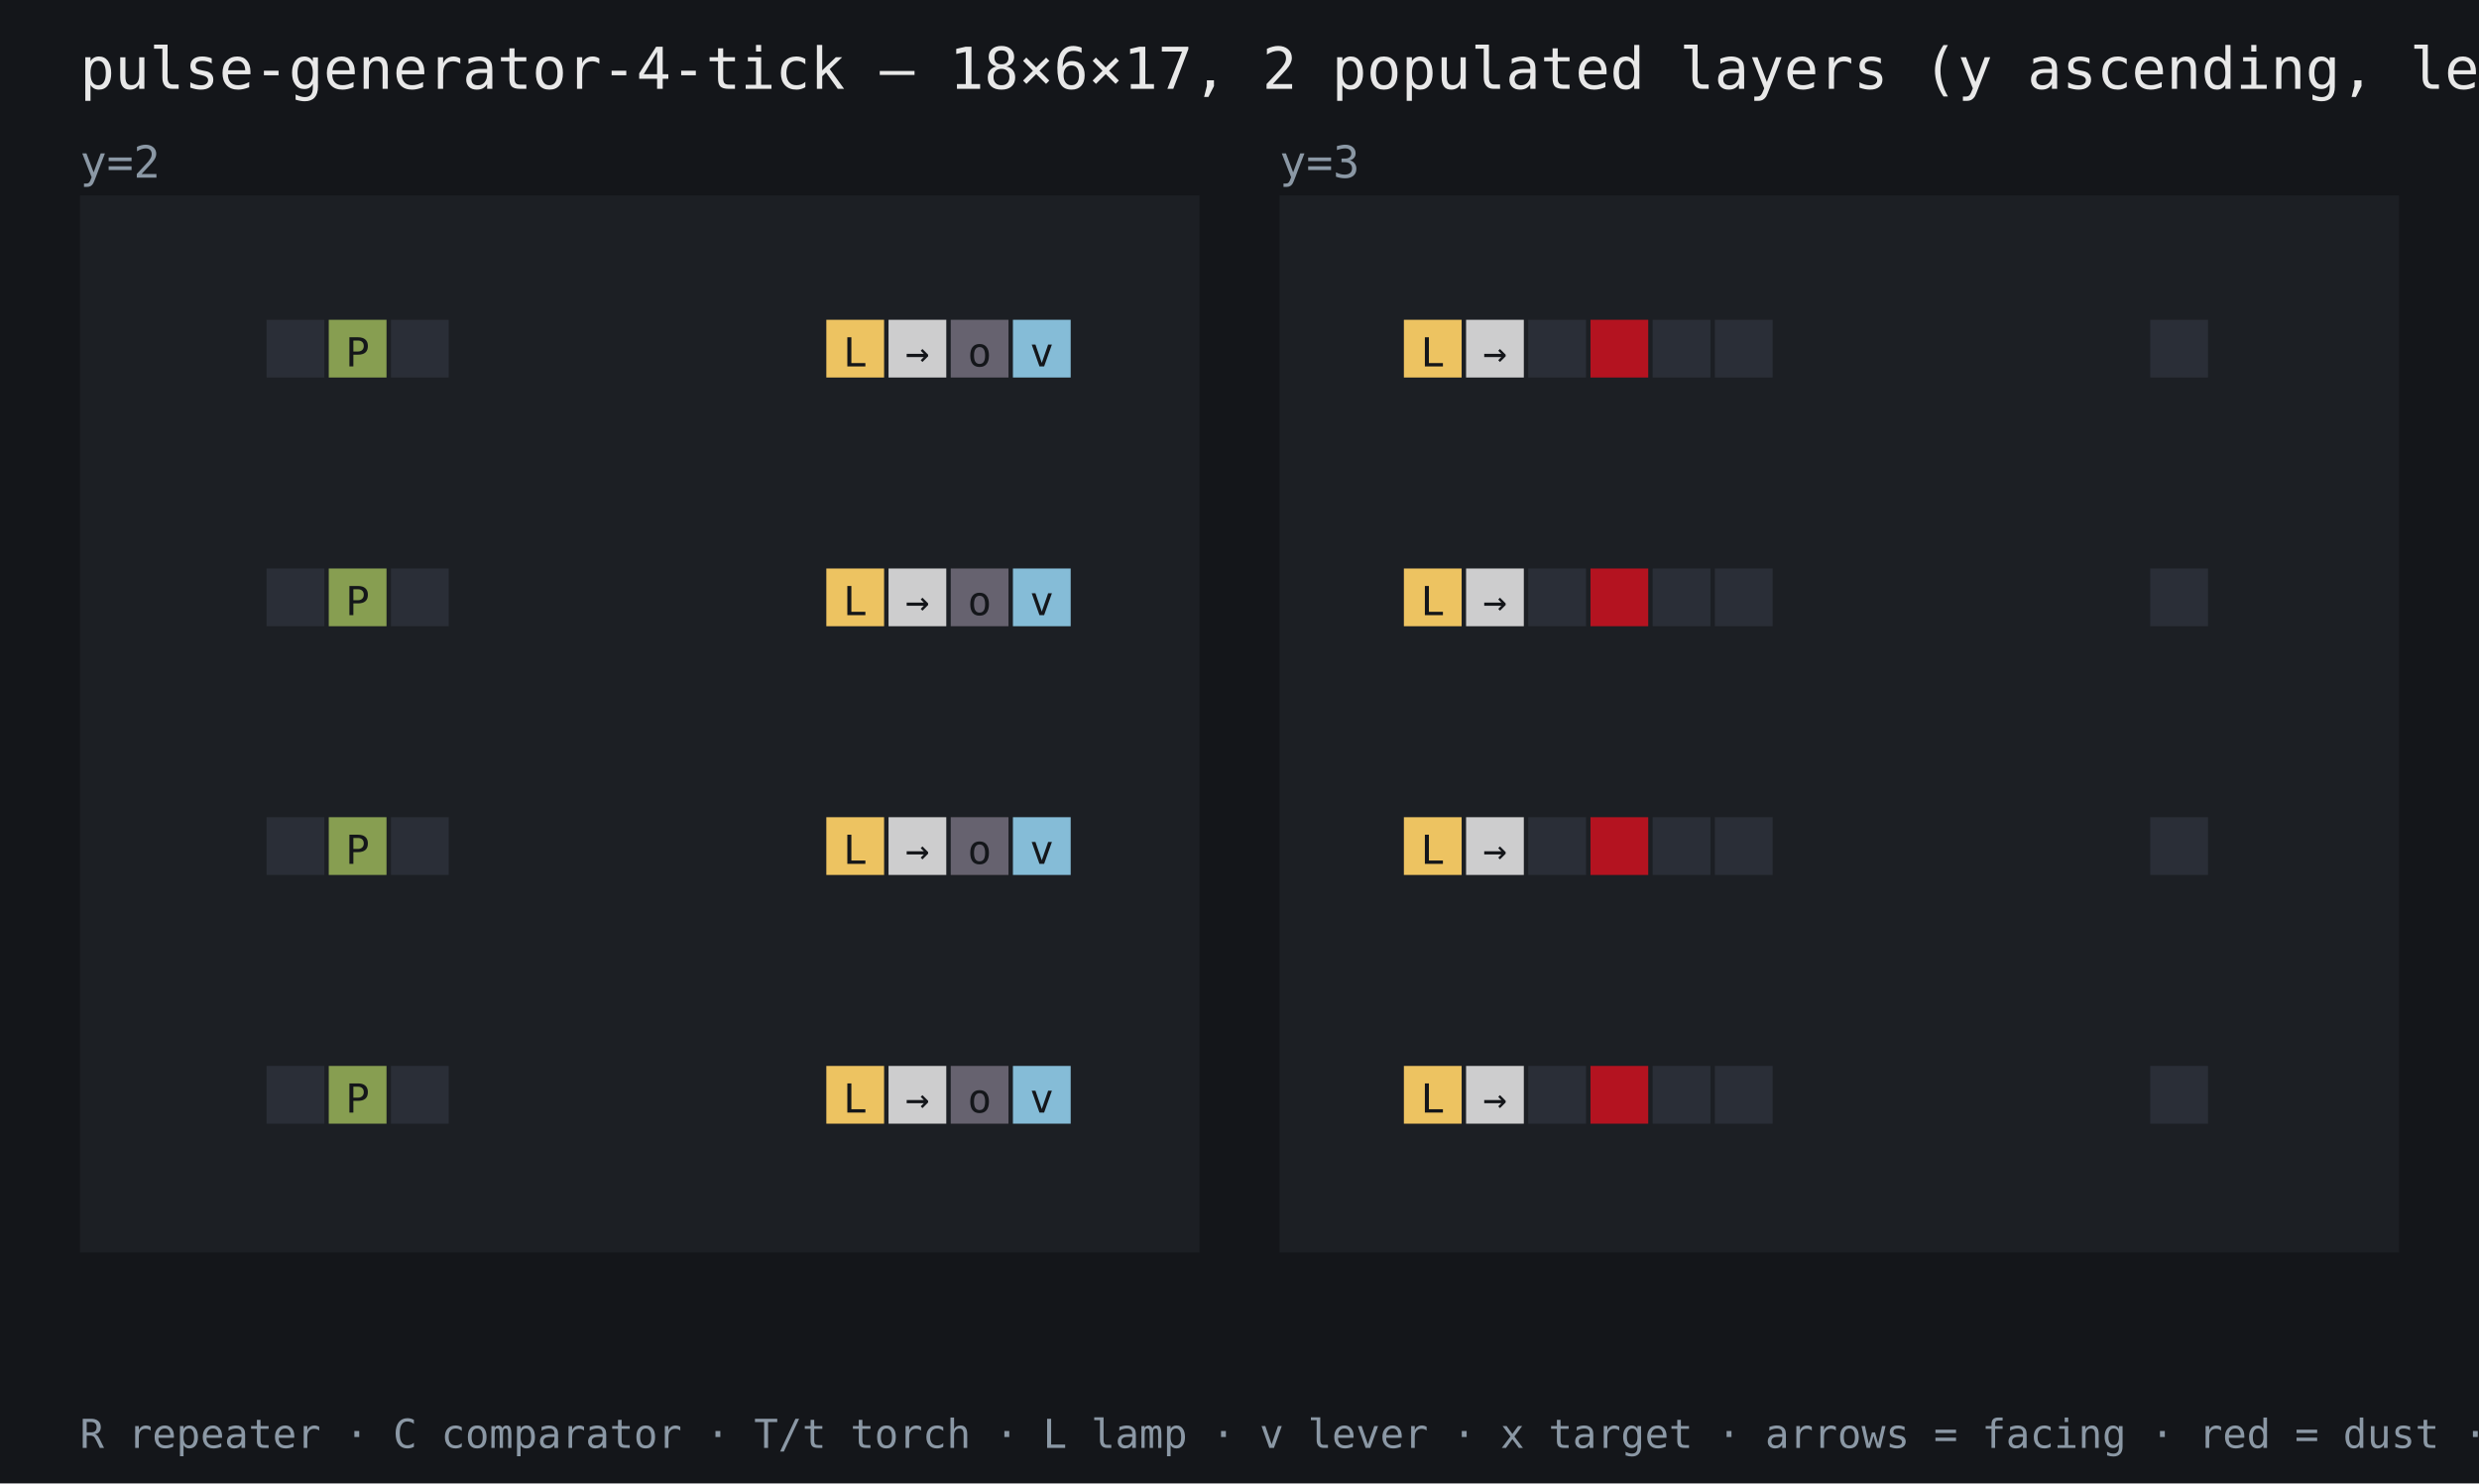
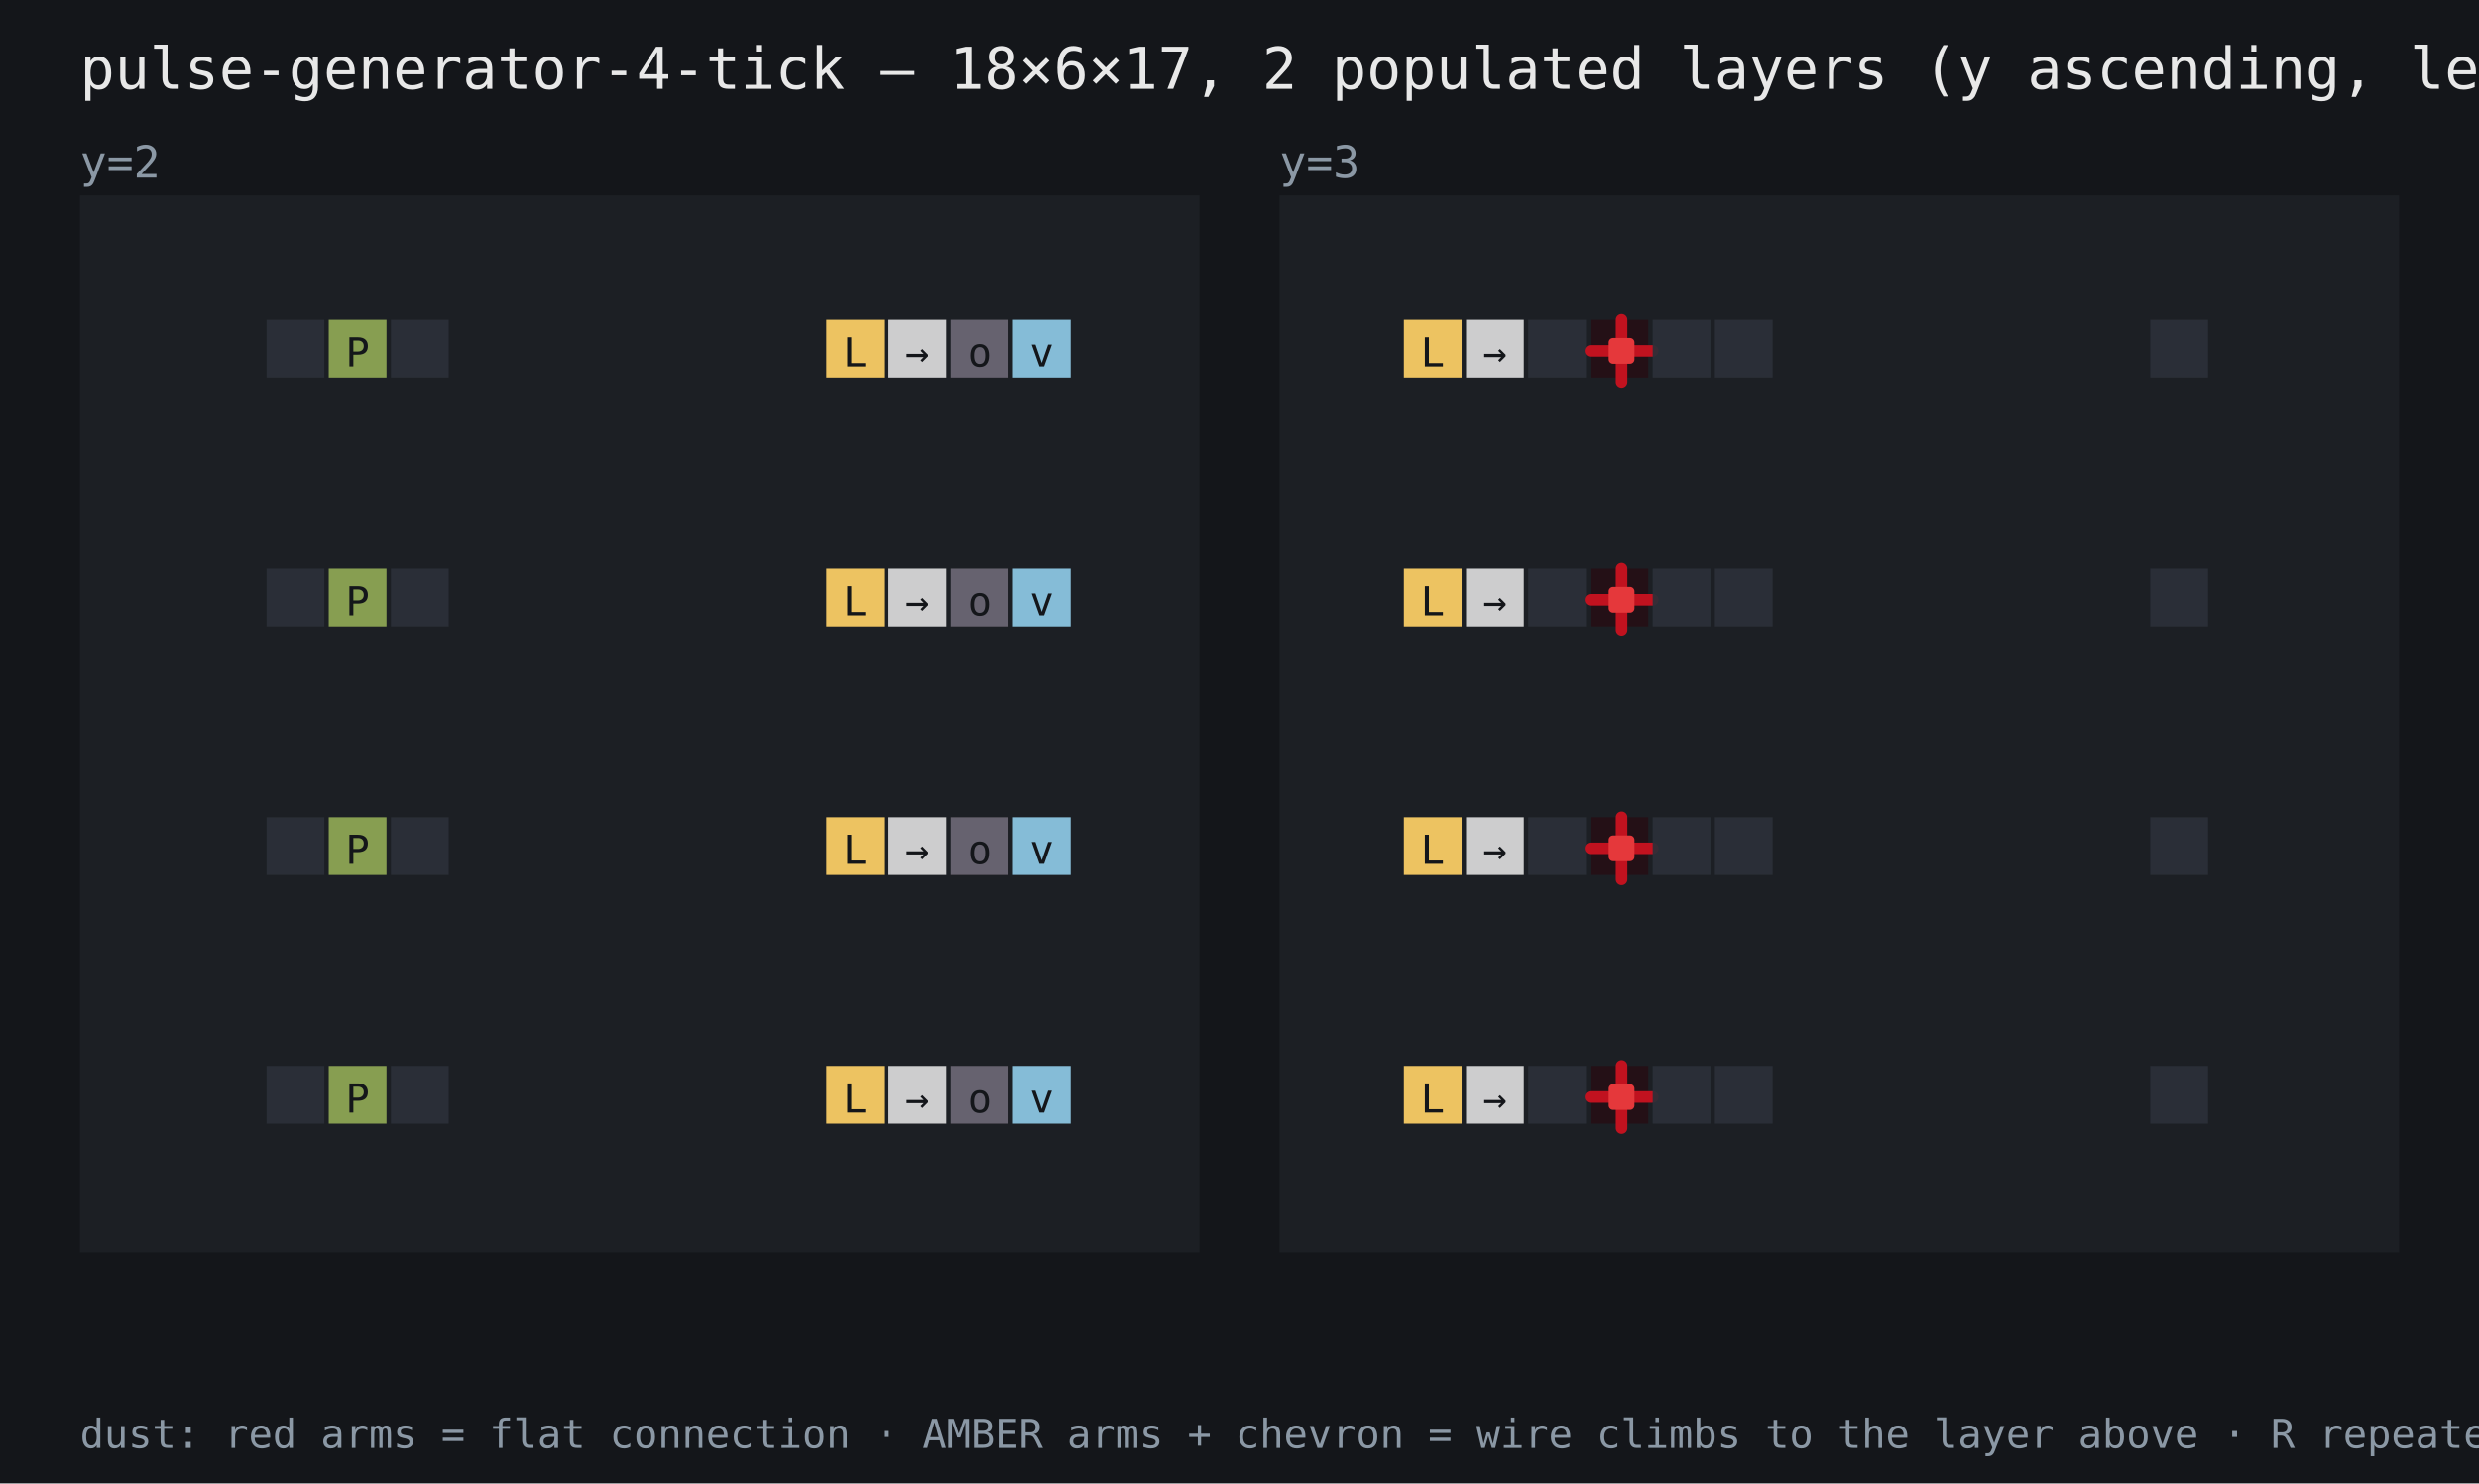
<svg xmlns="http://www.w3.org/2000/svg" width="558" height="334" viewBox="0 0 558 334" font-family="ui-monospace,monospace">
  <rect width="558" height="334" fill="#14161a" />
  <text x="18" y="20" fill="#e8e8e8" font-size="13">pulse-generator-4-tick — 18×6×17, 2 populated layers (y ascending, left to right)</text>
  <text x="18" y="40" fill="#8b98a5" font-size="10">y=2</text>
  <rect x="18" y="44" width="252" height="238" fill="#1c1f24" />
  <rect x="60" y="72" width="13" height="13" fill="#2b3038" opacity="0.92" />
  <rect x="60" y="128" width="13" height="13" fill="#2b3038" opacity="0.92" />
  <rect x="60" y="184" width="13" height="13" fill="#2b3038" opacity="0.92" />
  <rect x="60" y="240" width="13" height="13" fill="#2b3038" opacity="0.92" />
  <rect x="74" y="72" width="13" height="13" fill="#90a955" opacity="0.92" />
  <text x="80.5" y="82.5" fill="#14161a" font-size="9" text-anchor="middle">P</text>
  <rect x="74" y="128" width="13" height="13" fill="#90a955" opacity="0.92" />
  <text x="80.5" y="138.5" fill="#14161a" font-size="9" text-anchor="middle">P</text>
  <rect x="74" y="184" width="13" height="13" fill="#90a955" opacity="0.92" />
  <text x="80.5" y="194.5" fill="#14161a" font-size="9" text-anchor="middle">P</text>
  <rect x="74" y="240" width="13" height="13" fill="#90a955" opacity="0.92" />
  <text x="80.5" y="250.5" fill="#14161a" font-size="9" text-anchor="middle">P</text>
  <rect x="88" y="72" width="13" height="13" fill="#2b3038" opacity="0.92" />
  <rect x="88" y="128" width="13" height="13" fill="#2b3038" opacity="0.92" />
  <rect x="88" y="184" width="13" height="13" fill="#2b3038" opacity="0.92" />
  <rect x="88" y="240" width="13" height="13" fill="#2b3038" opacity="0.92" />
  <rect x="186" y="72" width="13" height="13" fill="#ffd166" opacity="0.92" />
  <text x="192.5" y="82.5" fill="#14161a" font-size="9" text-anchor="middle">L</text>
  <rect x="186" y="128" width="13" height="13" fill="#ffd166" opacity="0.92" />
  <text x="192.5" y="138.5" fill="#14161a" font-size="9" text-anchor="middle">L</text>
  <rect x="186" y="184" width="13" height="13" fill="#ffd166" opacity="0.92" />
  <text x="192.5" y="194.5" fill="#14161a" font-size="9" text-anchor="middle">L</text>
  <rect x="186" y="240" width="13" height="13" fill="#ffd166" opacity="0.92" />
  <text x="192.5" y="250.5" fill="#14161a" font-size="9" text-anchor="middle">L</text>
  <rect x="200" y="72" width="13" height="13" fill="#dcdcdc" opacity="0.92" />
  <text x="206.5" y="82.5" fill="#14161a" font-size="9" text-anchor="middle">→</text>
  <rect x="200" y="128" width="13" height="13" fill="#dcdcdc" opacity="0.92" />
  <text x="206.5" y="138.5" fill="#14161a" font-size="9" text-anchor="middle">→</text>
  <rect x="200" y="184" width="13" height="13" fill="#dcdcdc" opacity="0.92" />
  <text x="206.5" y="194.5" fill="#14161a" font-size="9" text-anchor="middle">→</text>
  <rect x="200" y="240" width="13" height="13" fill="#dcdcdc" opacity="0.92" />
  <text x="206.5" y="250.5" fill="#14161a" font-size="9" text-anchor="middle">→</text>
  <rect x="214" y="72" width="13" height="13" fill="#6d6875" opacity="0.92" />
  <text x="220.5" y="82.5" fill="#14161a" font-size="9" text-anchor="middle">o</text>
  <rect x="214" y="128" width="13" height="13" fill="#6d6875" opacity="0.92" />
  <text x="220.5" y="138.5" fill="#14161a" font-size="9" text-anchor="middle">o</text>
  <rect x="214" y="184" width="13" height="13" fill="#6d6875" opacity="0.92" />
  <text x="220.5" y="194.5" fill="#14161a" font-size="9" text-anchor="middle">o</text>
  <rect x="214" y="240" width="13" height="13" fill="#6d6875" opacity="0.92" />
  <text x="220.5" y="250.5" fill="#14161a" font-size="9" text-anchor="middle">o</text>
  <rect x="228" y="72" width="13" height="13" fill="#8ecae6" opacity="0.92" />
  <text x="234.5" y="82.5" fill="#14161a" font-size="9" text-anchor="middle">v</text>
  <rect x="228" y="128" width="13" height="13" fill="#8ecae6" opacity="0.92" />
  <text x="234.5" y="138.5" fill="#14161a" font-size="9" text-anchor="middle">v</text>
  <rect x="228" y="184" width="13" height="13" fill="#8ecae6" opacity="0.92" />
  <text x="234.5" y="194.5" fill="#14161a" font-size="9" text-anchor="middle">v</text>
  <rect x="228" y="240" width="13" height="13" fill="#8ecae6" opacity="0.92" />
  <text x="234.5" y="250.5" fill="#14161a" font-size="9" text-anchor="middle">v</text>
  <text x="288" y="40" fill="#8b98a5" font-size="10">y=3</text>
  <rect x="288" y="44" width="252" height="238" fill="#1c1f24" />
  <rect x="316" y="72" width="13" height="13" fill="#ffd166" opacity="0.92" />
  <text x="322.5" y="82.5" fill="#14161a" font-size="9" text-anchor="middle">L</text>
  <rect x="316" y="128" width="13" height="13" fill="#ffd166" opacity="0.92" />
  <text x="322.5" y="138.5" fill="#14161a" font-size="9" text-anchor="middle">L</text>
  <rect x="316" y="184" width="13" height="13" fill="#ffd166" opacity="0.92" />
  <text x="322.5" y="194.5" fill="#14161a" font-size="9" text-anchor="middle">L</text>
  <rect x="316" y="240" width="13" height="13" fill="#ffd166" opacity="0.92" />
  <text x="322.5" y="250.5" fill="#14161a" font-size="9" text-anchor="middle">L</text>
  <rect x="330" y="72" width="13" height="13" fill="#dcdcdc" opacity="0.92" />
  <text x="336.5" y="82.5" fill="#14161a" font-size="9" text-anchor="middle">→</text>
  <rect x="330" y="128" width="13" height="13" fill="#dcdcdc" opacity="0.92" />
  <text x="336.5" y="138.5" fill="#14161a" font-size="9" text-anchor="middle">→</text>
  <rect x="330" y="184" width="13" height="13" fill="#dcdcdc" opacity="0.92" />
  <text x="336.5" y="194.5" fill="#14161a" font-size="9" text-anchor="middle">→</text>
  <rect x="330" y="240" width="13" height="13" fill="#dcdcdc" opacity="0.92" />
  <text x="336.5" y="250.5" fill="#14161a" font-size="9" text-anchor="middle">→</text>
  <rect x="344" y="72" width="13" height="13" fill="#2b3038" opacity="0.92" />
  <rect x="344" y="128" width="13" height="13" fill="#2b3038" opacity="0.92" />
  <rect x="344" y="184" width="13" height="13" fill="#2b3038" opacity="0.92" />
  <rect x="344" y="240" width="13" height="13" fill="#2b3038" opacity="0.92" />
-   <rect x="358" y="72" width="13" height="13" fill="#c1121f" opacity="0.92" />
-   <rect x="358" y="128" width="13" height="13" fill="#c1121f" opacity="0.92" />
-   <rect x="358" y="184" width="13" height="13" fill="#c1121f" opacity="0.92" />
-   <rect x="358" y="240" width="13" height="13" fill="#c1121f" opacity="0.92" />
+   <rect x="358" y="72" width="13" height="13" fill="#241016" />
+   <line x1="365.0" y1="79.0" x2="365.0" y2="72.0" stroke="#c1121f" stroke-width="2.6" stroke-linecap="round" />
+   <line x1="365.0" y1="79.0" x2="365.0" y2="86.0" stroke="#c1121f" stroke-width="2.6" stroke-linecap="round" />
+   <line x1="365.0" y1="79.0" x2="372.0" y2="79.0" stroke="#c1121f" stroke-width="2.6" stroke-linecap="round" />
+   <line x1="365.0" y1="79.0" x2="358.0" y2="79.0" stroke="#c1121f" stroke-width="2.6" stroke-linecap="round" />
+   <rect x="362.1" y="76.1" width="5.8" height="5.8" rx="1" fill="#e5383b" />
+   <rect x="358" y="128" width="13" height="13" fill="#241016" />
+   <line x1="365.0" y1="135.0" x2="365.0" y2="128.0" stroke="#c1121f" stroke-width="2.6" stroke-linecap="round" />
+   <line x1="365.0" y1="135.0" x2="365.0" y2="142.0" stroke="#c1121f" stroke-width="2.6" stroke-linecap="round" />
+   <line x1="365.0" y1="135.0" x2="372.0" y2="135.0" stroke="#c1121f" stroke-width="2.6" stroke-linecap="round" />
+   <line x1="365.0" y1="135.0" x2="358.0" y2="135.0" stroke="#c1121f" stroke-width="2.6" stroke-linecap="round" />
+   <rect x="362.1" y="132.1" width="5.8" height="5.8" rx="1" fill="#e5383b" />
+   <rect x="358" y="184" width="13" height="13" fill="#241016" />
+   <line x1="365.0" y1="191.0" x2="365.0" y2="184.0" stroke="#c1121f" stroke-width="2.6" stroke-linecap="round" />
+   <line x1="365.0" y1="191.0" x2="365.0" y2="198.0" stroke="#c1121f" stroke-width="2.6" stroke-linecap="round" />
+   <line x1="365.0" y1="191.0" x2="372.0" y2="191.0" stroke="#c1121f" stroke-width="2.6" stroke-linecap="round" />
+   <line x1="365.0" y1="191.0" x2="358.0" y2="191.0" stroke="#c1121f" stroke-width="2.6" stroke-linecap="round" />
+   <rect x="362.1" y="188.1" width="5.8" height="5.8" rx="1" fill="#e5383b" />
+   <rect x="358" y="240" width="13" height="13" fill="#241016" />
+   <line x1="365.0" y1="247.0" x2="365.0" y2="240.0" stroke="#c1121f" stroke-width="2.6" stroke-linecap="round" />
+   <line x1="365.0" y1="247.0" x2="365.0" y2="254.0" stroke="#c1121f" stroke-width="2.6" stroke-linecap="round" />
+   <line x1="365.0" y1="247.0" x2="372.0" y2="247.0" stroke="#c1121f" stroke-width="2.6" stroke-linecap="round" />
+   <line x1="365.0" y1="247.0" x2="358.0" y2="247.0" stroke="#c1121f" stroke-width="2.6" stroke-linecap="round" />
+   <rect x="362.1" y="244.1" width="5.8" height="5.8" rx="1" fill="#e5383b" />
  <rect x="372" y="72" width="13" height="13" fill="#2b3038" opacity="0.92" />
  <rect x="372" y="128" width="13" height="13" fill="#2b3038" opacity="0.92" />
  <rect x="372" y="184" width="13" height="13" fill="#2b3038" opacity="0.92" />
  <rect x="372" y="240" width="13" height="13" fill="#2b3038" opacity="0.92" />
  <rect x="386" y="72" width="13" height="13" fill="#2b3038" opacity="0.92" />
  <rect x="386" y="128" width="13" height="13" fill="#2b3038" opacity="0.92" />
  <rect x="386" y="184" width="13" height="13" fill="#2b3038" opacity="0.92" />
  <rect x="386" y="240" width="13" height="13" fill="#2b3038" opacity="0.92" />
  <rect x="484" y="72" width="13" height="13" fill="#2b3038" opacity="0.92" />
  <rect x="484" y="128" width="13" height="13" fill="#2b3038" opacity="0.92" />
  <rect x="484" y="184" width="13" height="13" fill="#2b3038" opacity="0.92" />
  <rect x="484" y="240" width="13" height="13" fill="#2b3038" opacity="0.92" />
-   <text x="18" y="326" fill="#8b98a5" font-size="9">R repeater · C comparator · T/t torch · L lamp · v lever · x target · arrows = facing · red = dust · pale blue = glass</text>
+   <text x="18" y="326" fill="#8b98a5" font-size="9">dust: red arms = flat connection · AMBER arms + chevron = wire climbs to the layer above · R repeater · C comparator · T/t torch · L lamp · v lever · x target · arrows on R/C/t = facing · pale blue = glass</text>
</svg>
